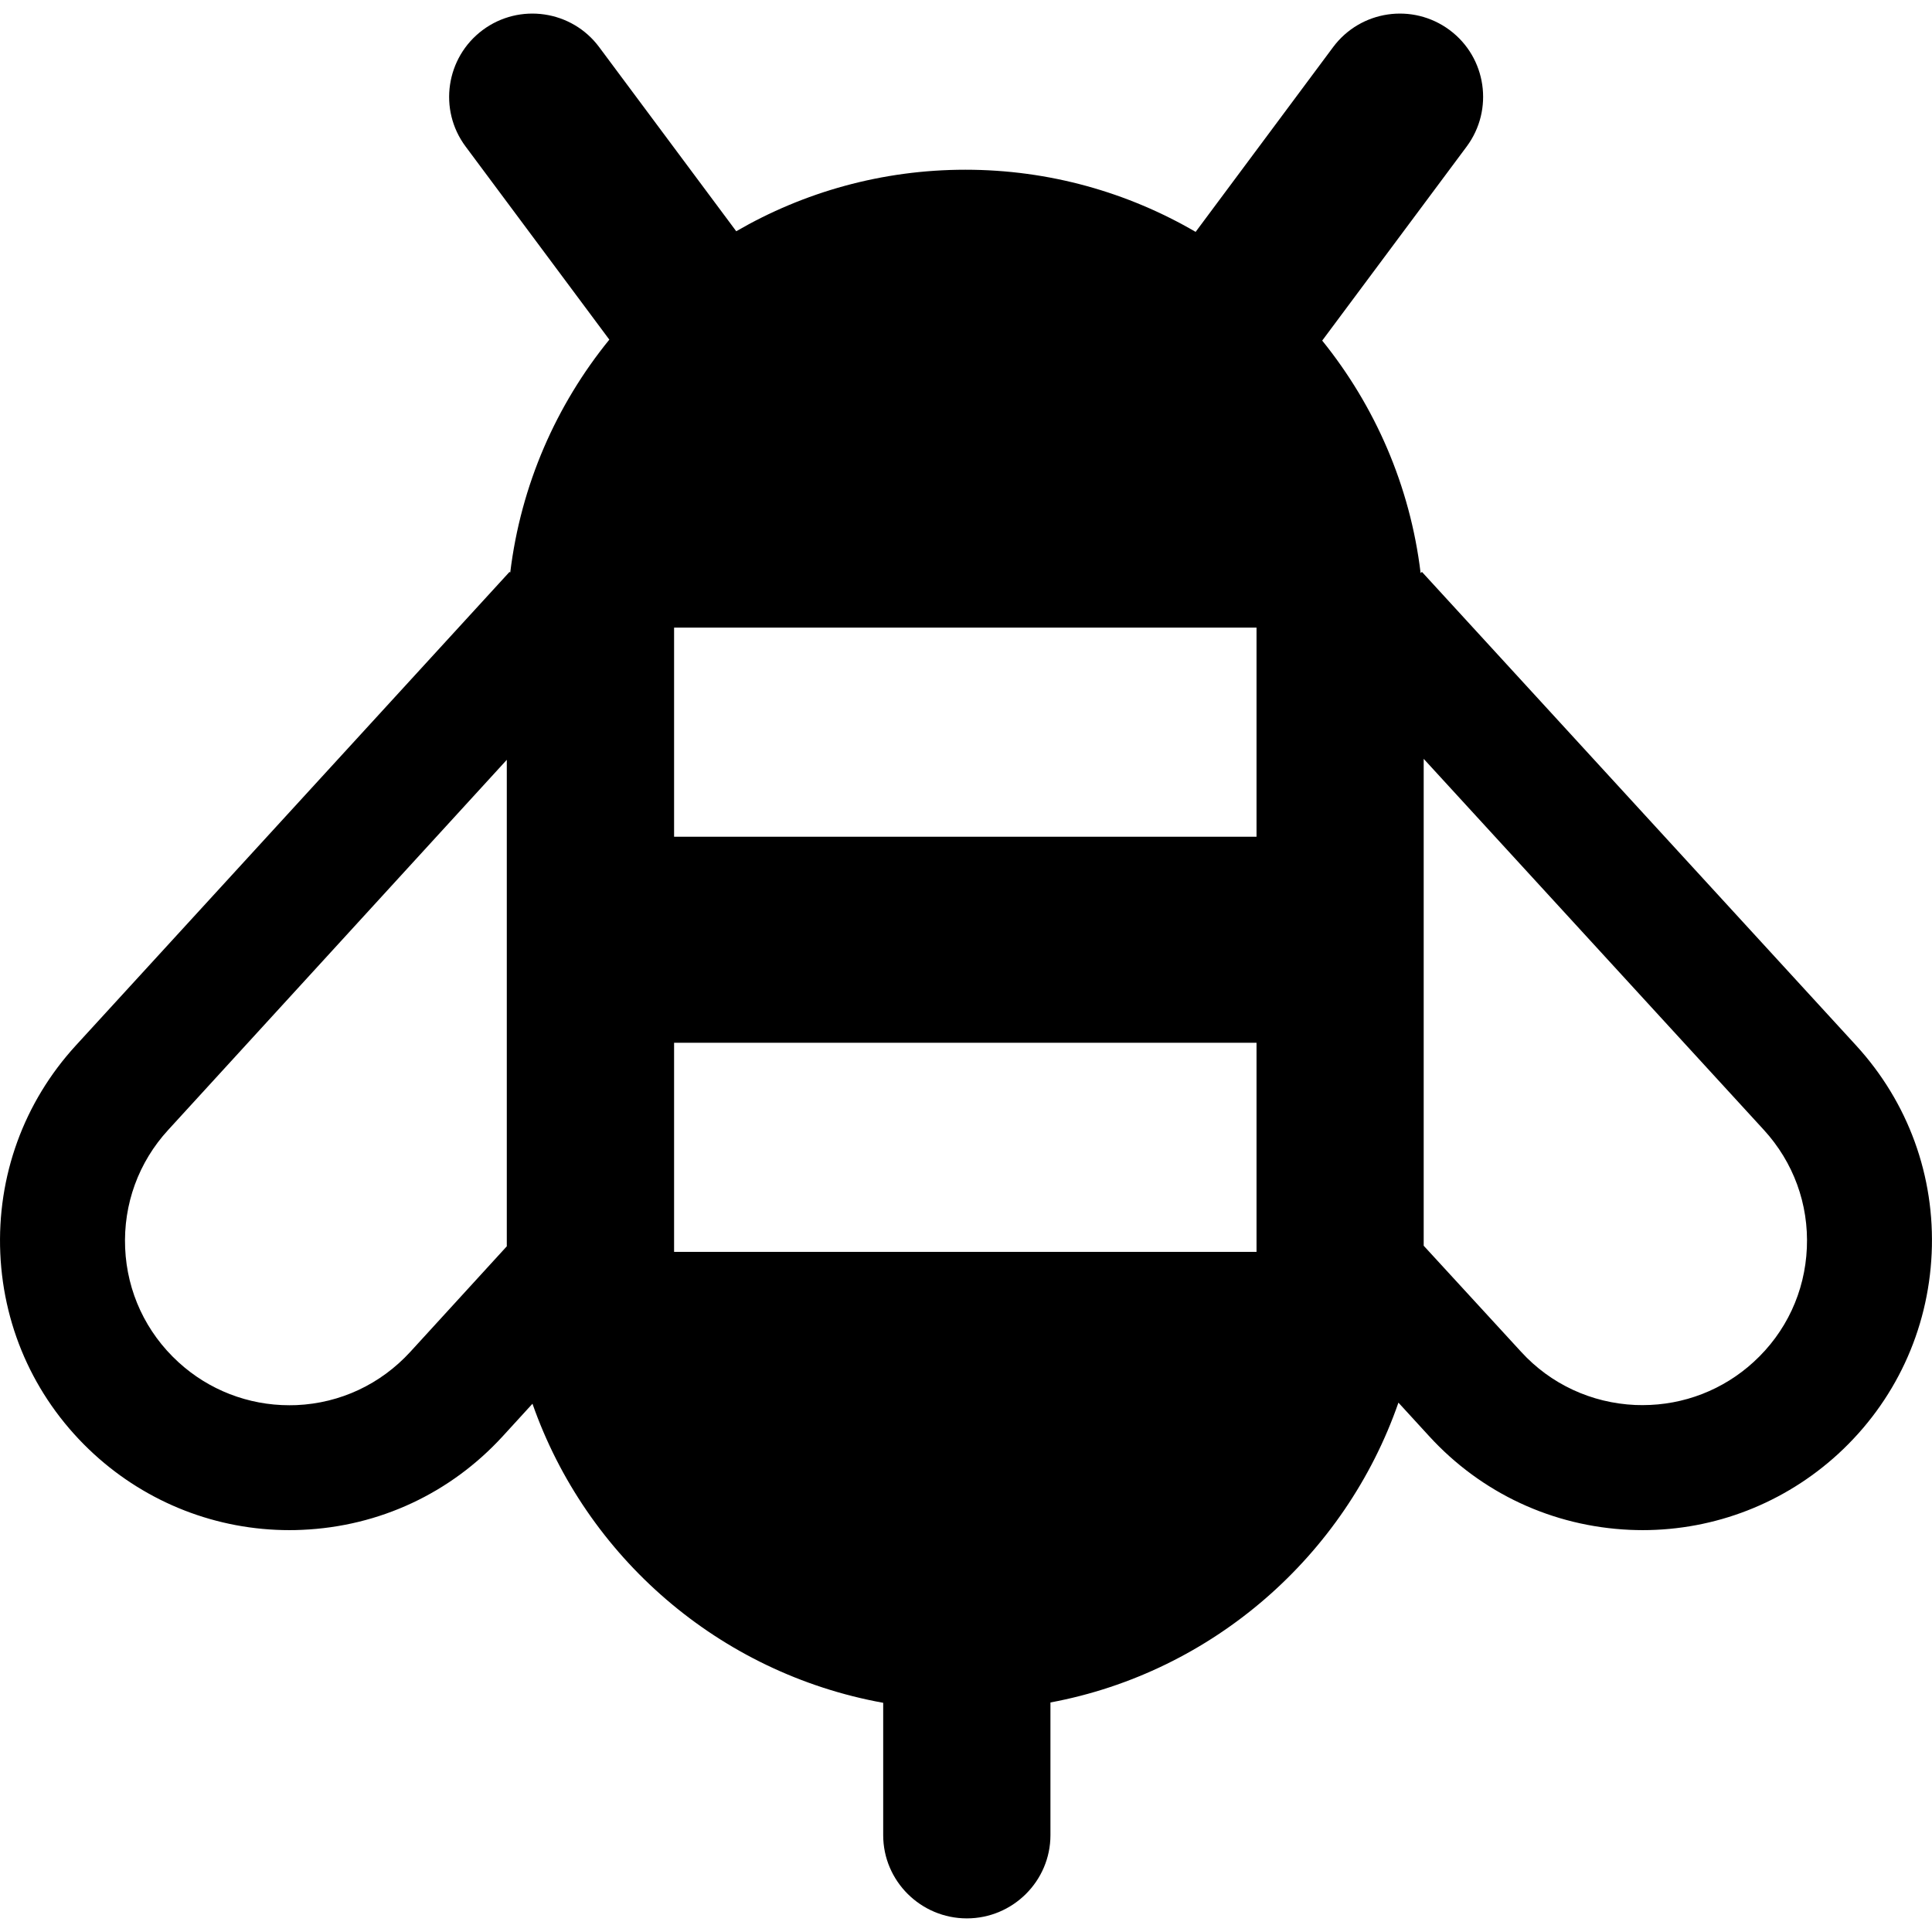
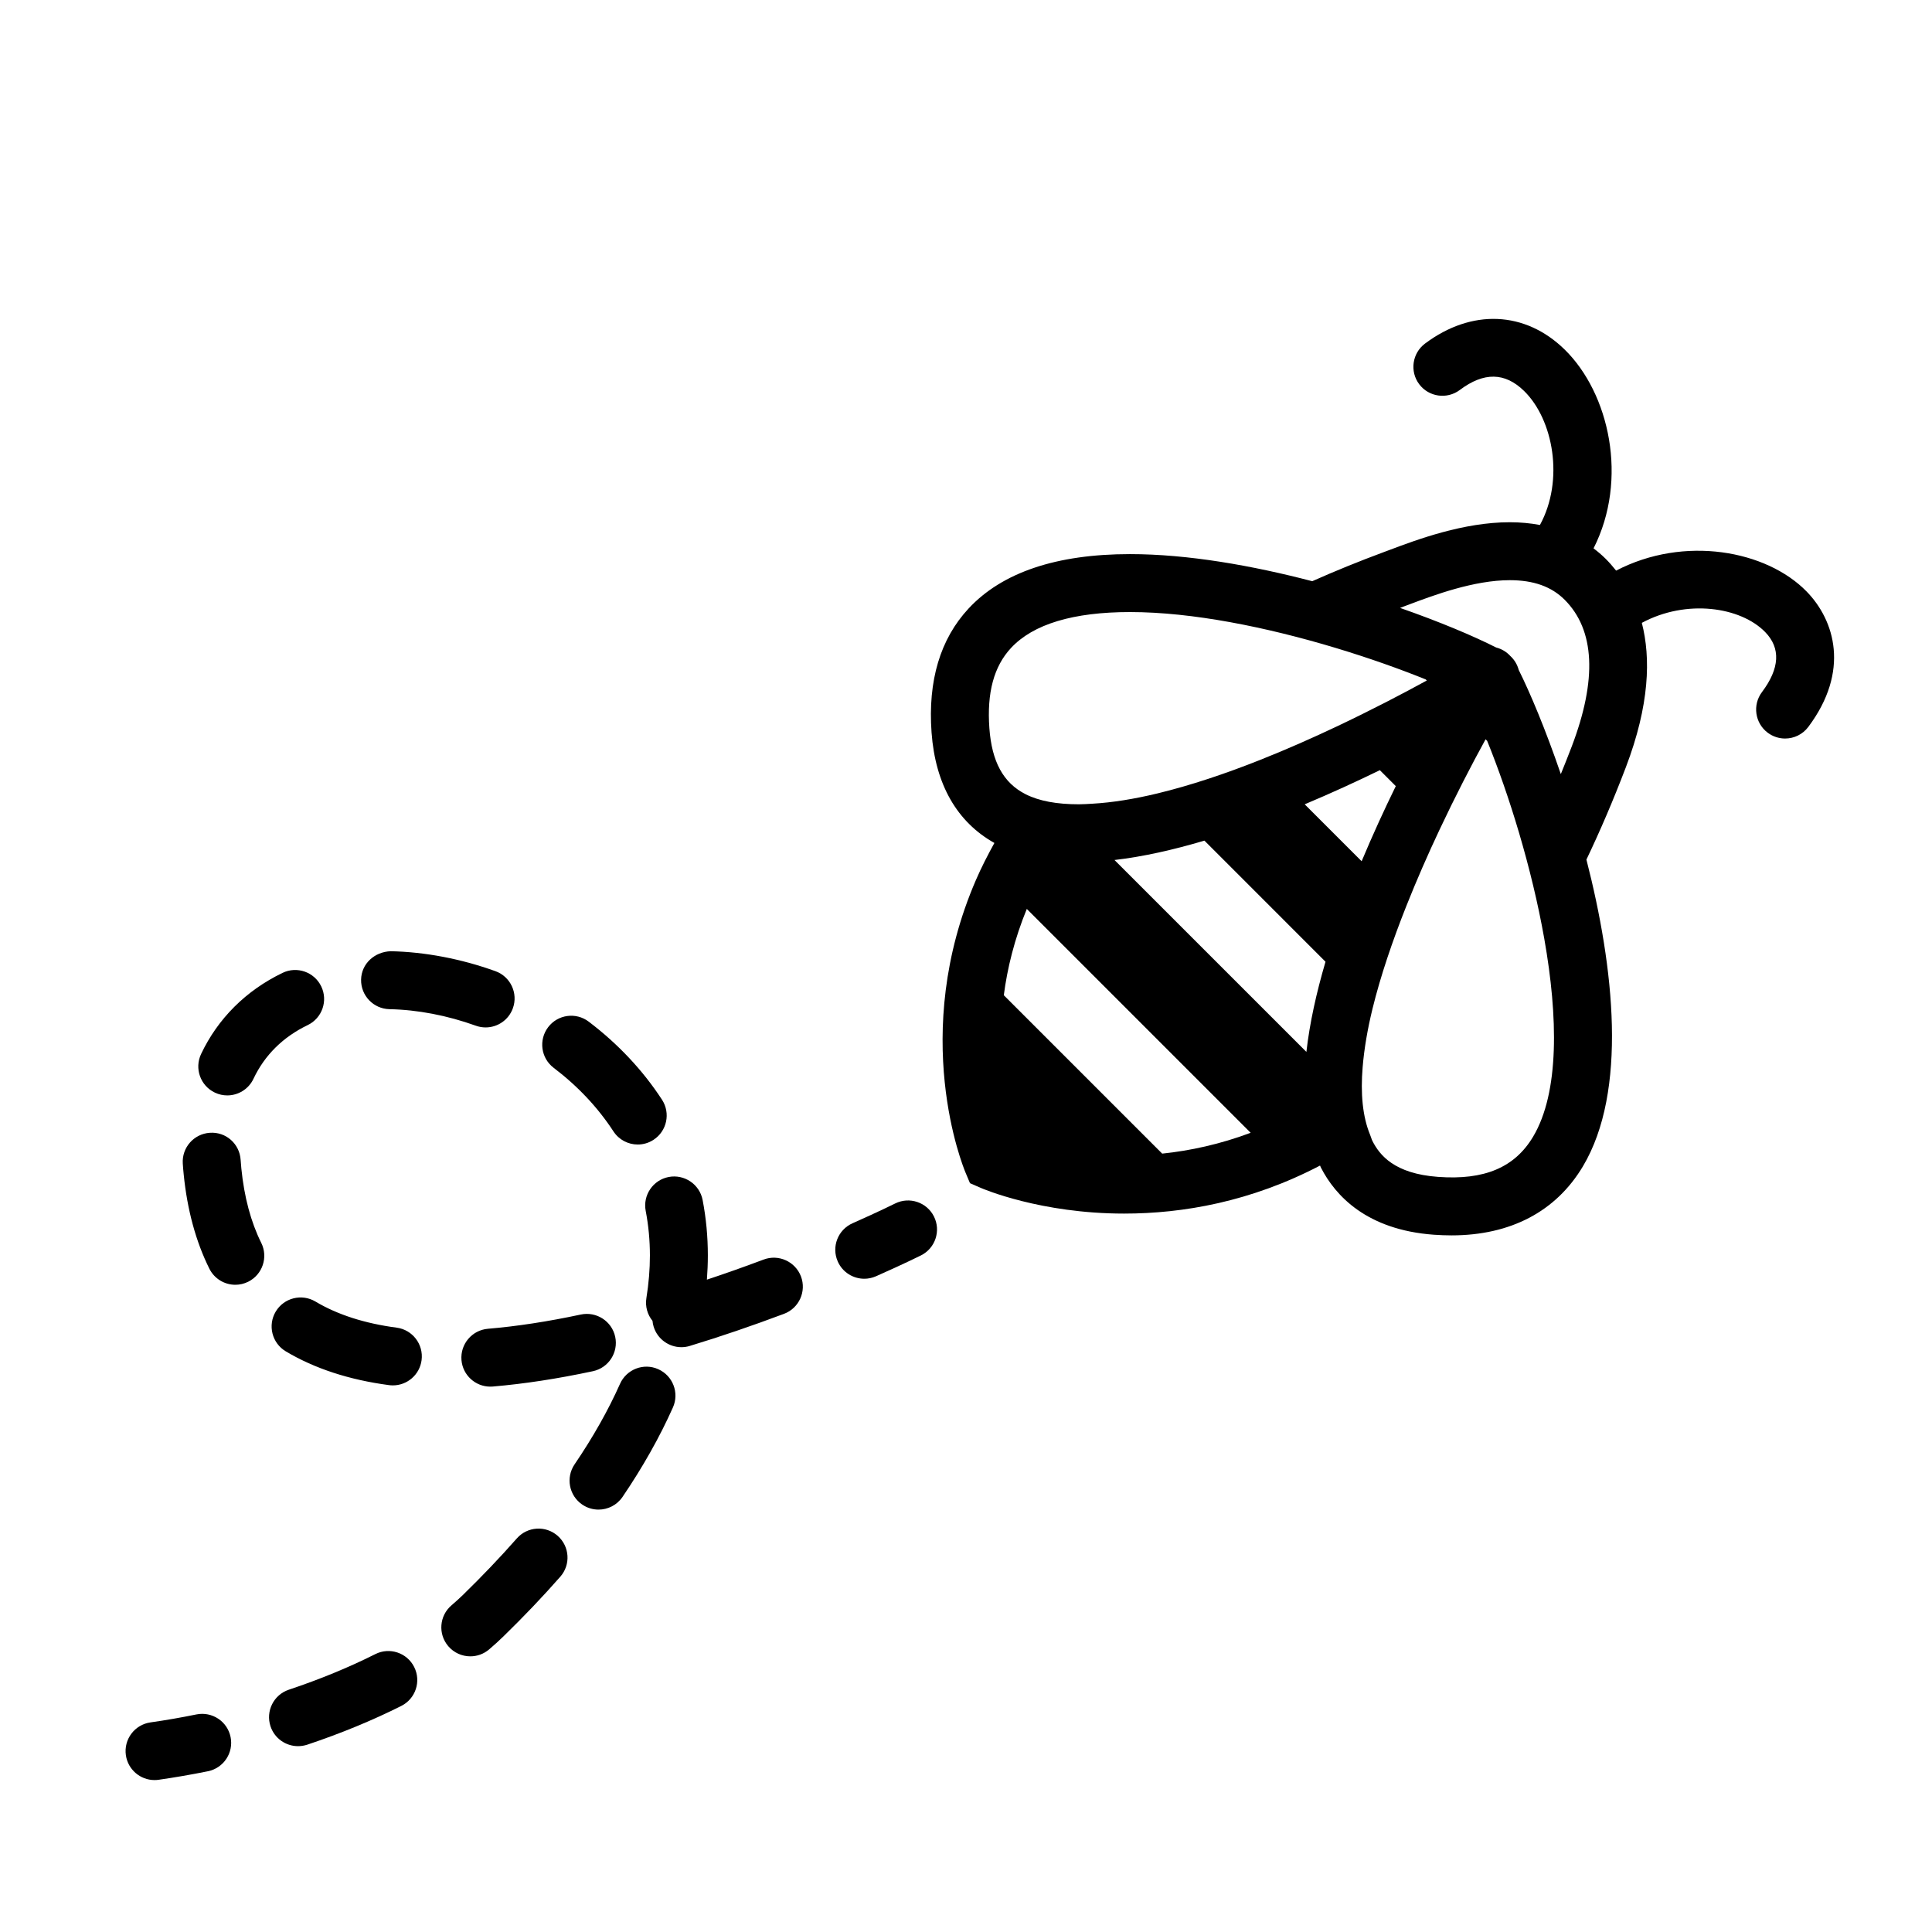
- <svg xmlns="http://www.w3.org/2000/svg" version="1.1" id="Capa_1" x="0px" y="0px" width="45.975px" height="45.975px" viewBox="0 0 45.975 45.975" style="enable-background:new 0 0 45.975 45.975;" xml:space="preserve">
+ <svg xmlns="http://www.w3.org/2000/svg" version="1.1" x="0px" y="0px" viewBox="0 0 100 100" enable-background="new 0 0 100 100" xml:space="preserve">
  <g>
+     <path d="M93.508,30.614c-2.075-2.125-6.327-2.919-9.858-1.079c-0.177-0.223-0.358-0.429-0.543-0.613   c-0.197-0.197-0.407-0.373-0.625-0.539c1.813-3.572,0.82-8.028-1.498-10.293c-2.045-1.997-4.814-2.114-7.227-0.305   c-0.662,0.497-0.797,1.438-0.3,2.101c0.498,0.663,1.438,0.796,2.101,0.3c1.247-0.938,2.337-0.919,3.329,0.051   c1.512,1.477,2.087,4.617,0.82,6.936c-0.493-0.092-1.012-0.142-1.56-0.142c-2.401,0-4.794,0.897-6.223,1.434l-0.3,0.112   c-1.289,0.478-2.521,0.98-3.703,1.506c-3.106-0.812-6.442-1.402-9.431-1.402c-3.808,0-6.619,0.947-8.356,2.815   c-1.467,1.578-2.112,3.736-1.917,6.417c0.197,2.696,1.322,4.637,3.253,5.719c-0.347,0.627-0.673,1.263-0.955,1.914   c-3.468,8.013-0.662,14.854-0.541,15.143l0.232,0.552l0.549,0.24c0.125,0.054,3.105,1.334,7.429,1.334   c3.051,0,6.562-0.614,10.141-2.485c0.018,0.036,0.03,0.075,0.049,0.111c0.741,1.441,2.356,3.214,5.839,3.468   c0.315,0.022,0.62,0.034,0.915,0.034c3.056,0,5.408-1.235,6.802-3.571c2.321-3.891,1.617-10.292,0.183-15.879   c0.706-1.479,1.389-3.067,2.042-4.782c1.226-3.22,1.295-5.65,0.826-7.472c2.312-1.245,5.109-0.828,6.382,0.474   c0.814,0.833,0.759,1.881-0.166,3.112c-0.497,0.663-0.362,1.604,0.3,2.101c0.271,0.202,0.586,0.3,0.899,0.3   c0.456,0,0.906-0.207,1.201-0.6C95.761,34.738,94.97,32.111,93.508,30.614z M79.354,58.833c-0.953,1.599-2.525,2.259-4.922,2.082   c-2.271-0.165-3.022-1.134-3.39-1.848c-0.051-0.099-0.079-0.217-0.123-0.322c-0.395-0.951-0.502-2.151-0.388-3.516   c0.078-0.943,0.25-1.954,0.51-3.018c0.417-1.703,1.037-3.518,1.752-5.319c0.533-1.341,1.116-2.67,1.715-3.941   c0.809-1.717,1.638-3.324,2.386-4.686l0.081,0.081c1.127,2.778,2.306,6.56,2.956,10.238C80.646,52.63,80.72,56.543,79.354,58.833z    M51.21,37.694c-0.134-1.841,0.232-3.2,1.121-4.156c1.147-1.233,3.22-1.858,6.16-1.858c1.633,0,3.399,0.2,5.176,0.522   c3.716,0.675,7.47,1.891,10.128,2.965l0.056,0.056c-1.245,0.682-2.87,1.532-4.683,2.389c-1.244,0.589-2.576,1.178-3.938,1.719   c-1.776,0.707-3.597,1.321-5.331,1.739c-1.172,0.282-2.3,0.469-3.349,0.529c-0.237,0.014-0.479,0.031-0.707,0.031   c-1.146,0-2.056-0.167-2.757-0.521C51.923,40.521,51.336,39.416,51.21,37.694z M71.421,39.864l0.825,0.825   c-0.592,1.208-1.195,2.521-1.768,3.889l-2.947-2.947C68.898,41.057,70.214,40.453,71.421,39.864z M62.341,43.511l6.267,6.268   c-0.467,1.592-0.821,3.172-0.989,4.667l-9.933-9.932C59.169,44.342,60.745,43.985,62.341,43.511z M60.155,59.711l-8.198-8.198   c0.181-1.398,0.551-2.907,1.19-4.467l11.587,11.587C63.151,59.225,61.61,59.56,60.155,59.711z M81.352,38.641   c-0.186,0.487-0.374,0.961-0.564,1.426c-0.787-2.304-1.593-4.218-2.178-5.388c-0.074-0.28-0.224-0.531-0.438-0.727   c-0.195-0.214-0.449-0.364-0.73-0.437c-1.188-0.601-2.924-1.333-4.974-2.049c0.068-0.025,0.133-0.053,0.201-0.078l0.31-0.116   c1.239-0.465,3.312-1.242,5.169-1.242c1.228,0,2.156,0.331,2.838,1.013C82.551,32.609,82.675,35.165,81.352,38.641z" />
    <g>
-       <path d="M44.168,24.877L33.837,13.609l-0.031,0.029c-0.25-2.079-1.088-3.98-2.342-5.533l3.438-4.618    c0.651-0.877,0.472-2.119-0.406-2.772c-0.88-0.653-2.119-0.471-2.773,0.407l-3.271,4.396c-1.611-0.939-3.484-1.479-5.479-1.479    c-1.984,0-3.848,0.533-5.453,1.464l-3.261-4.381c-0.652-0.878-1.895-1.06-2.773-0.407c-0.877,0.654-1.06,1.896-0.406,2.772    l3.42,4.595c-1.263,1.553-2.105,3.458-2.358,5.542l-0.017-0.015L1.806,24.877c-1.241,1.354-1.879,3.113-1.799,4.951    c0.081,1.837,0.874,3.532,2.229,4.774c1.273,1.166,2.926,1.81,4.651,1.81c0.101,0,0.202-0.002,0.302-0.007    c1.838-0.08,3.533-0.871,4.776-2.229l0.706-0.772c1.277,3.645,4.438,6.409,8.346,7.117v3.149c0,1.094,0.896,1.981,1.991,1.981    s1.989-0.889,1.989-1.981v-3.157c3.858-0.719,7.012-3.488,8.281-7.135l0.731,0.798c1.241,1.356,2.939,2.147,4.776,2.229    c0.101,0.004,0.201,0.007,0.303,0.007c1.727,0,3.377-0.645,4.65-1.81c1.354-1.242,2.146-2.938,2.229-4.775    C46.05,27.99,45.409,26.231,44.168,24.877z M9.764,32.169c-0.707,0.771-1.666,1.222-2.709,1.268l-0.17,0.003    c-0.979,0-1.918-0.364-2.64-1.026c-0.772-0.707-1.222-1.67-1.267-2.713c-0.045-1.044,0.318-2.043,1.024-2.812l8.058-8.808v11.577    L9.764,32.169z M29.901,29.791h-13.86v-4.977h13.86V29.791z M29.901,19.911h-13.86v-4.976h13.86V19.911z M42.997,29.697    c-0.045,1.044-0.494,2.008-1.267,2.714c-0.724,0.663-1.66,1.026-2.642,1.026l-0.172-0.003c-1.043-0.046-2.016-0.495-2.72-1.267    l-2.317-2.523V18.058l8.091,8.826C42.678,27.655,43.043,28.654,42.997,29.697z" />
+       <path d="M44.735,66.188c-0.575,0-1.125-0.333-1.372-0.893c-0.336-0.758,0.006-1.644,0.764-1.979    c1.37-0.607,2.185-1.014,2.202-1.022c0.742-0.37,1.643-0.068,2.012,0.671c0.371,0.74,0.071,1.642-0.669,2.013    c0,0-0.865,0.433-2.33,1.081C45.145,66.146,44.938,66.188,44.735,66.188z" />
+       <path d="M15.426,90.381c-0.628,0-1.213-0.396-1.423-1.024c-0.263-0.785,0.161-1.636,0.947-1.898    c1.608-0.538,3.113-1.157,4.474-1.841c0.738-0.374,1.643-0.075,2.014,0.666c0.372,0.74,0.074,1.642-0.666,2.014    c-1.488,0.748-3.126,1.423-4.87,2.007C15.744,90.356,15.583,90.381,15.426,90.381z M24.344,85.732    c-0.425,0-0.846-0.179-1.143-0.527c-0.537-0.63-0.462-1.577,0.169-2.114c0.206-0.176,0.401-0.353,0.585-0.531    c0.997-0.971,1.938-1.957,2.794-2.93c0.545-0.622,1.495-0.684,2.116-0.136c0.622,0.547,0.684,1.494,0.136,2.116    c-0.906,1.032-1.901,2.075-2.955,3.101c-0.229,0.223-0.474,0.444-0.73,0.663C25.033,85.614,24.688,85.732,24.344,85.732z     M30.98,78.137c-0.291,0-0.584-0.084-0.843-0.26c-0.685-0.466-0.862-1.398-0.396-2.084c0.953-1.402,1.744-2.803,2.35-4.163    c0.337-0.759,1.228-1.1,1.979-0.761c0.758,0.337,1.098,1.223,0.761,1.979c-0.678,1.523-1.556,3.082-2.609,4.632    C31.932,77.907,31.46,78.137,30.98,78.137z M25.379,71.772c-0.771,0-1.427-0.591-1.493-1.374    c-0.069-0.825,0.543-1.551,1.369-1.621c1.486-0.125,3.104-0.373,4.808-0.737c0.806-0.171,1.607,0.343,1.78,1.153    s-0.343,1.607-1.153,1.78c-1.827,0.391-3.57,0.657-5.183,0.794C25.464,71.771,25.422,71.772,25.379,71.772z M20.336,71.707    c-0.065,0-0.132-0.004-0.198-0.013c-2.06-0.272-3.858-0.86-5.347-1.749c-0.712-0.425-0.944-1.346-0.52-2.057    c0.426-0.713,1.347-0.943,2.057-0.52c1.136,0.678,2.55,1.133,4.202,1.351c0.821,0.108,1.399,0.862,1.291,1.684    C21.722,71.158,21.077,71.707,20.336,71.707z M35.267,69.73c-0.643,0-1.237-0.417-1.435-1.063c-0.03-0.1-0.05-0.2-0.059-0.3    c-0.26-0.32-0.387-0.745-0.315-1.185c0.12-0.744,0.181-1.484,0.181-2.2c0-0.782-0.073-1.558-0.217-2.304    c-0.157-0.813,0.375-1.601,1.188-1.757c0.807-0.156,1.6,0.374,1.757,1.188c0.181,0.934,0.271,1.899,0.271,2.872    c0,0.413-0.017,0.832-0.049,1.253c0.966-0.32,1.948-0.668,2.938-1.04c0.772-0.291,1.639,0.102,1.932,0.877    c0.291,0.775-0.102,1.641-0.877,1.932c-1.656,0.622-3.298,1.182-4.878,1.662C35.559,69.71,35.411,69.73,35.267,69.73z     M12.181,66.5c-0.551,0-1.081-0.305-1.344-0.831c-0.697-1.4-1.146-3.044-1.329-4.884c-0.02-0.186-0.035-0.373-0.047-0.558    c-0.054-0.826,0.573-1.54,1.4-1.594c0.838-0.059,1.54,0.573,1.594,1.4c0.01,0.147,0.021,0.296,0.037,0.448    c0.148,1.48,0.495,2.774,1.03,3.849c0.369,0.741,0.067,1.642-0.674,2.012C12.634,66.449,12.405,66.5,12.181,66.5z M33.009,59.24    c-0.489,0-0.97-0.239-1.258-0.681c-0.805-1.234-1.845-2.341-3.093-3.289c-0.66-0.501-0.788-1.441-0.287-2.102    s1.441-0.789,2.102-0.287c1.522,1.156,2.799,2.516,3.792,4.039c0.452,0.694,0.256,1.624-0.438,2.076    C33.574,59.162,33.29,59.24,33.009,59.24z M11.763,56.698c-0.215,0-0.434-0.046-0.641-0.145c-0.749-0.354-1.068-1.248-0.714-1.997    c0.869-1.837,2.327-3.289,4.217-4.2c0.744-0.361,1.643-0.047,2.002,0.699c0.36,0.746,0.047,1.643-0.699,2.003    c-1.282,0.618-2.228,1.554-2.809,2.781C12.863,56.382,12.324,56.698,11.763,56.698z M25.136,53.179    c-0.169,0-0.341-0.028-0.509-0.089c-1.474-0.531-3.018-0.827-4.467-0.855c-0.828-0.017-1.486-0.701-1.47-1.53    c0.017-0.828,0.696-1.437,1.53-1.47c1.771,0.035,3.646,0.393,5.424,1.033c0.779,0.281,1.184,1.141,0.902,1.92    C26.326,52.799,25.75,53.179,25.136,53.179z" />
+       <path d="M7.998,92.136c-0.734,0-1.376-0.54-1.483-1.288c-0.117-0.82,0.453-1.58,1.273-1.697c0.783-0.111,1.583-0.25,2.377-0.412    c0.812-0.164,1.604,0.357,1.77,1.17c0.165,0.812-0.358,1.604-1.17,1.77C9.913,91.852,9.054,92,8.212,92.121    C8.141,92.131,8.068,92.136,7.998,92.136z" />
    </g>
  </g>
-   <g>
- </g>
-   <g>
- </g>
-   <g>
- </g>
-   <g>
- </g>
-   <g>
- </g>
-   <g>
- </g>
-   <g>
- </g>
-   <g>
- </g>
-   <g>
- </g>
-   <g>
- </g>
-   <g>
- </g>
-   <g>
- </g>
-   <g>
- </g>
-   <g>
- </g>
-   <g>
- </g>
</svg>
